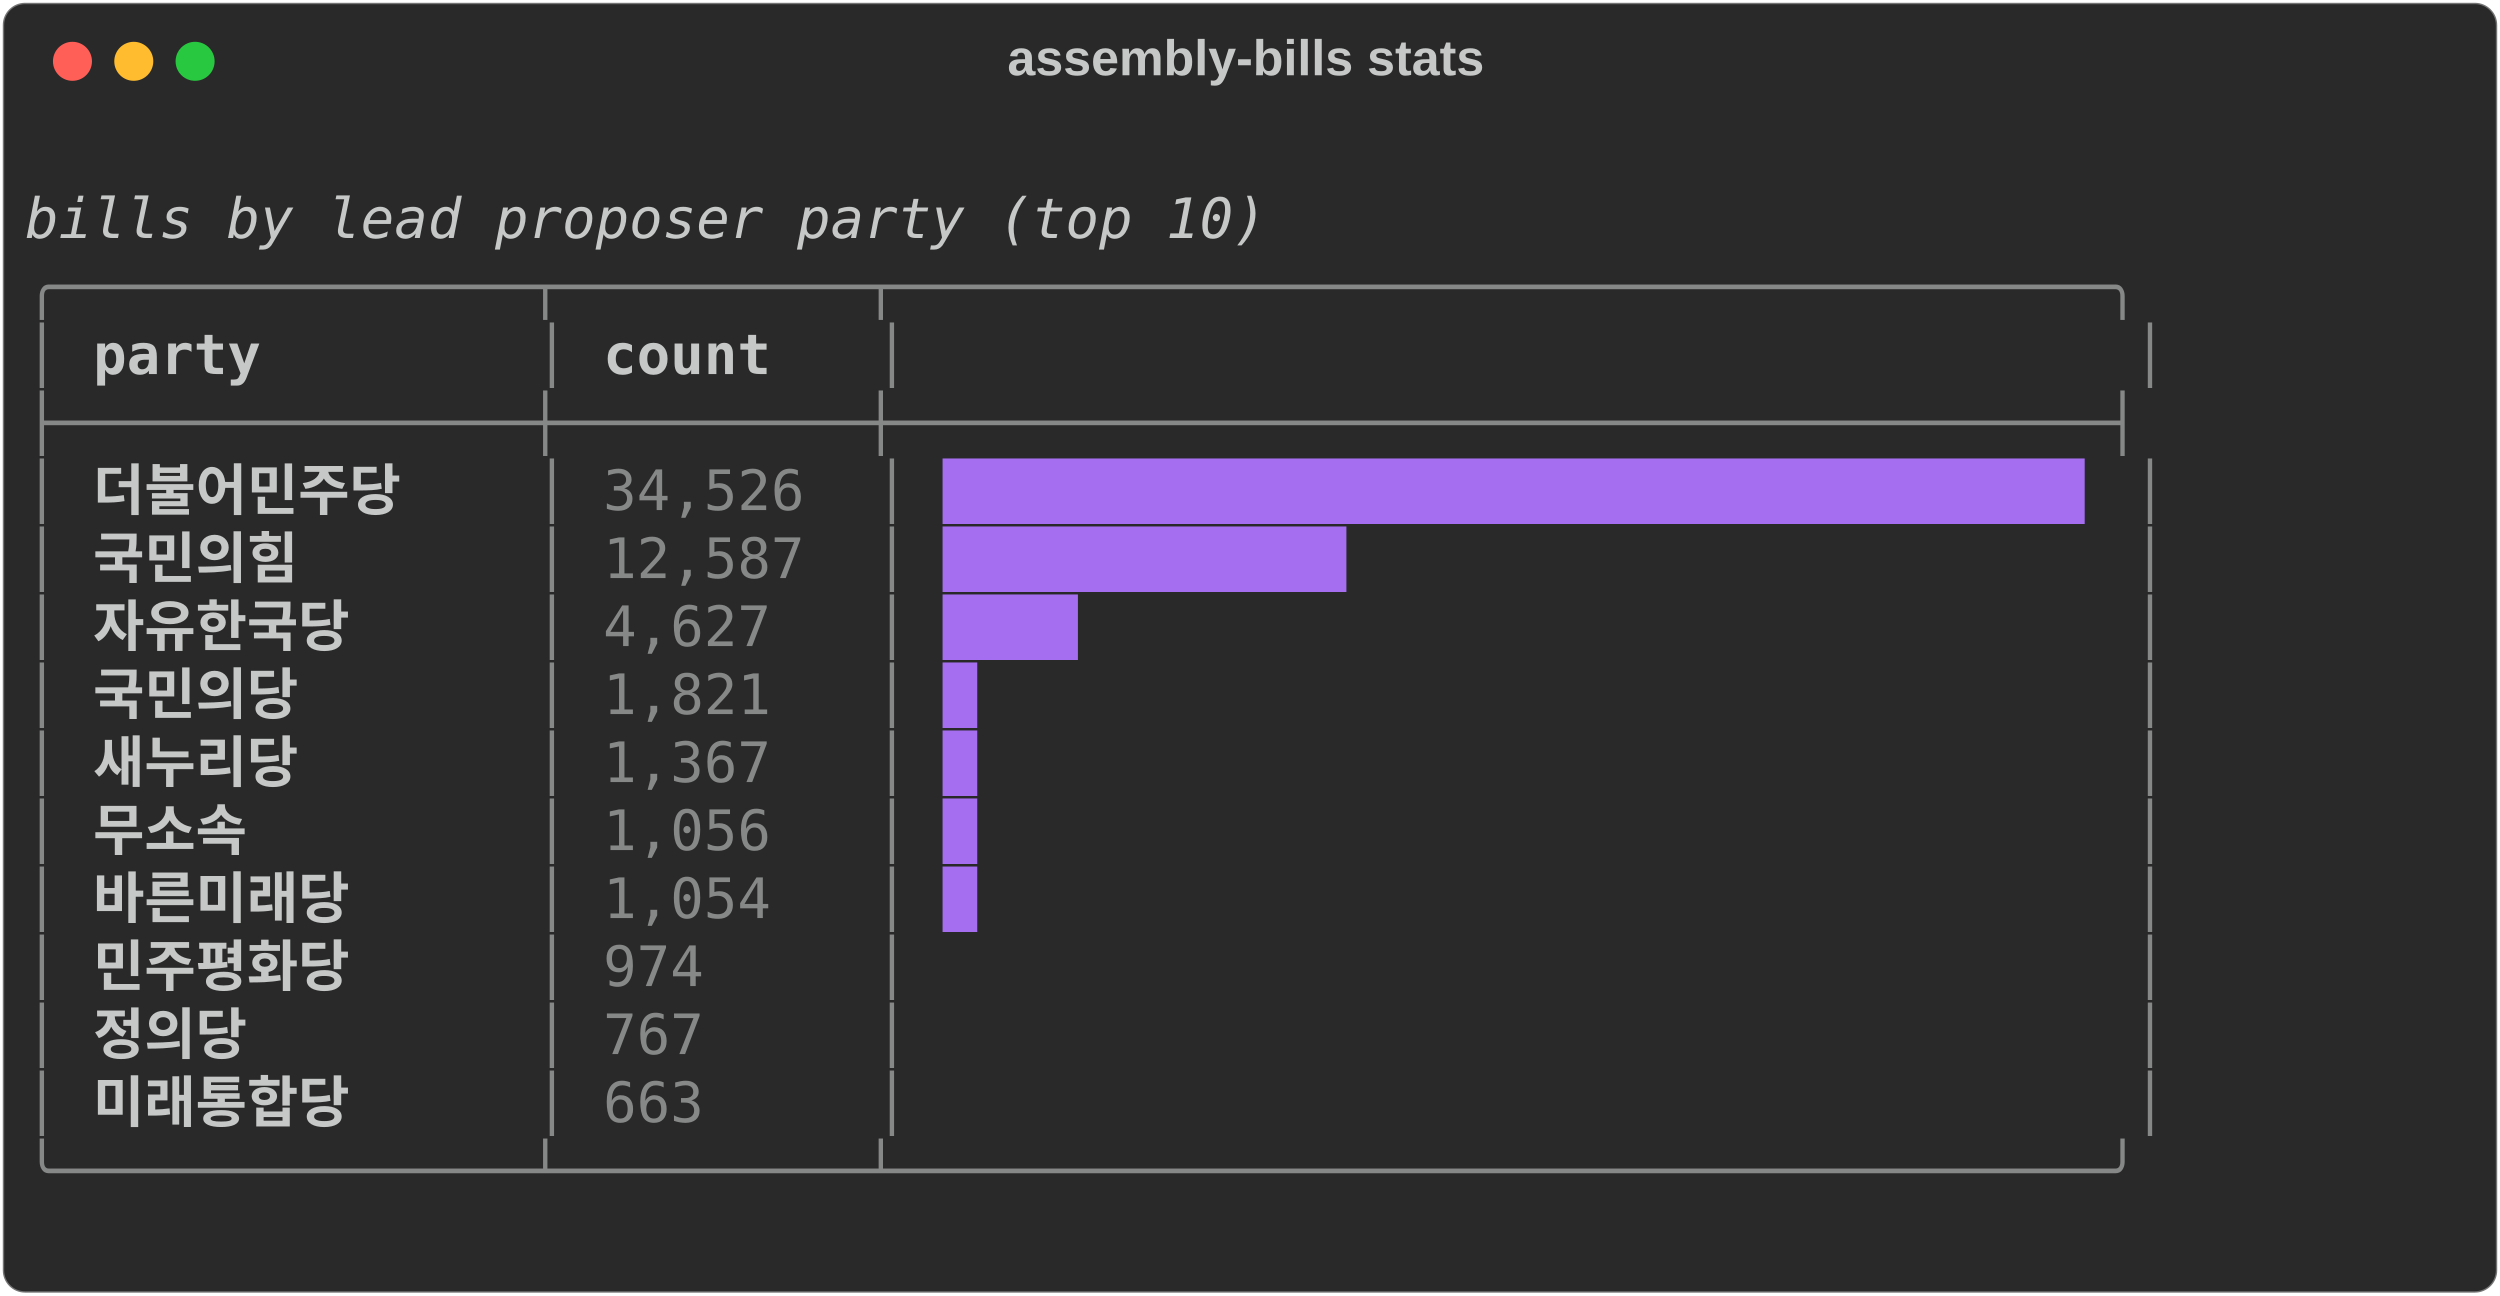
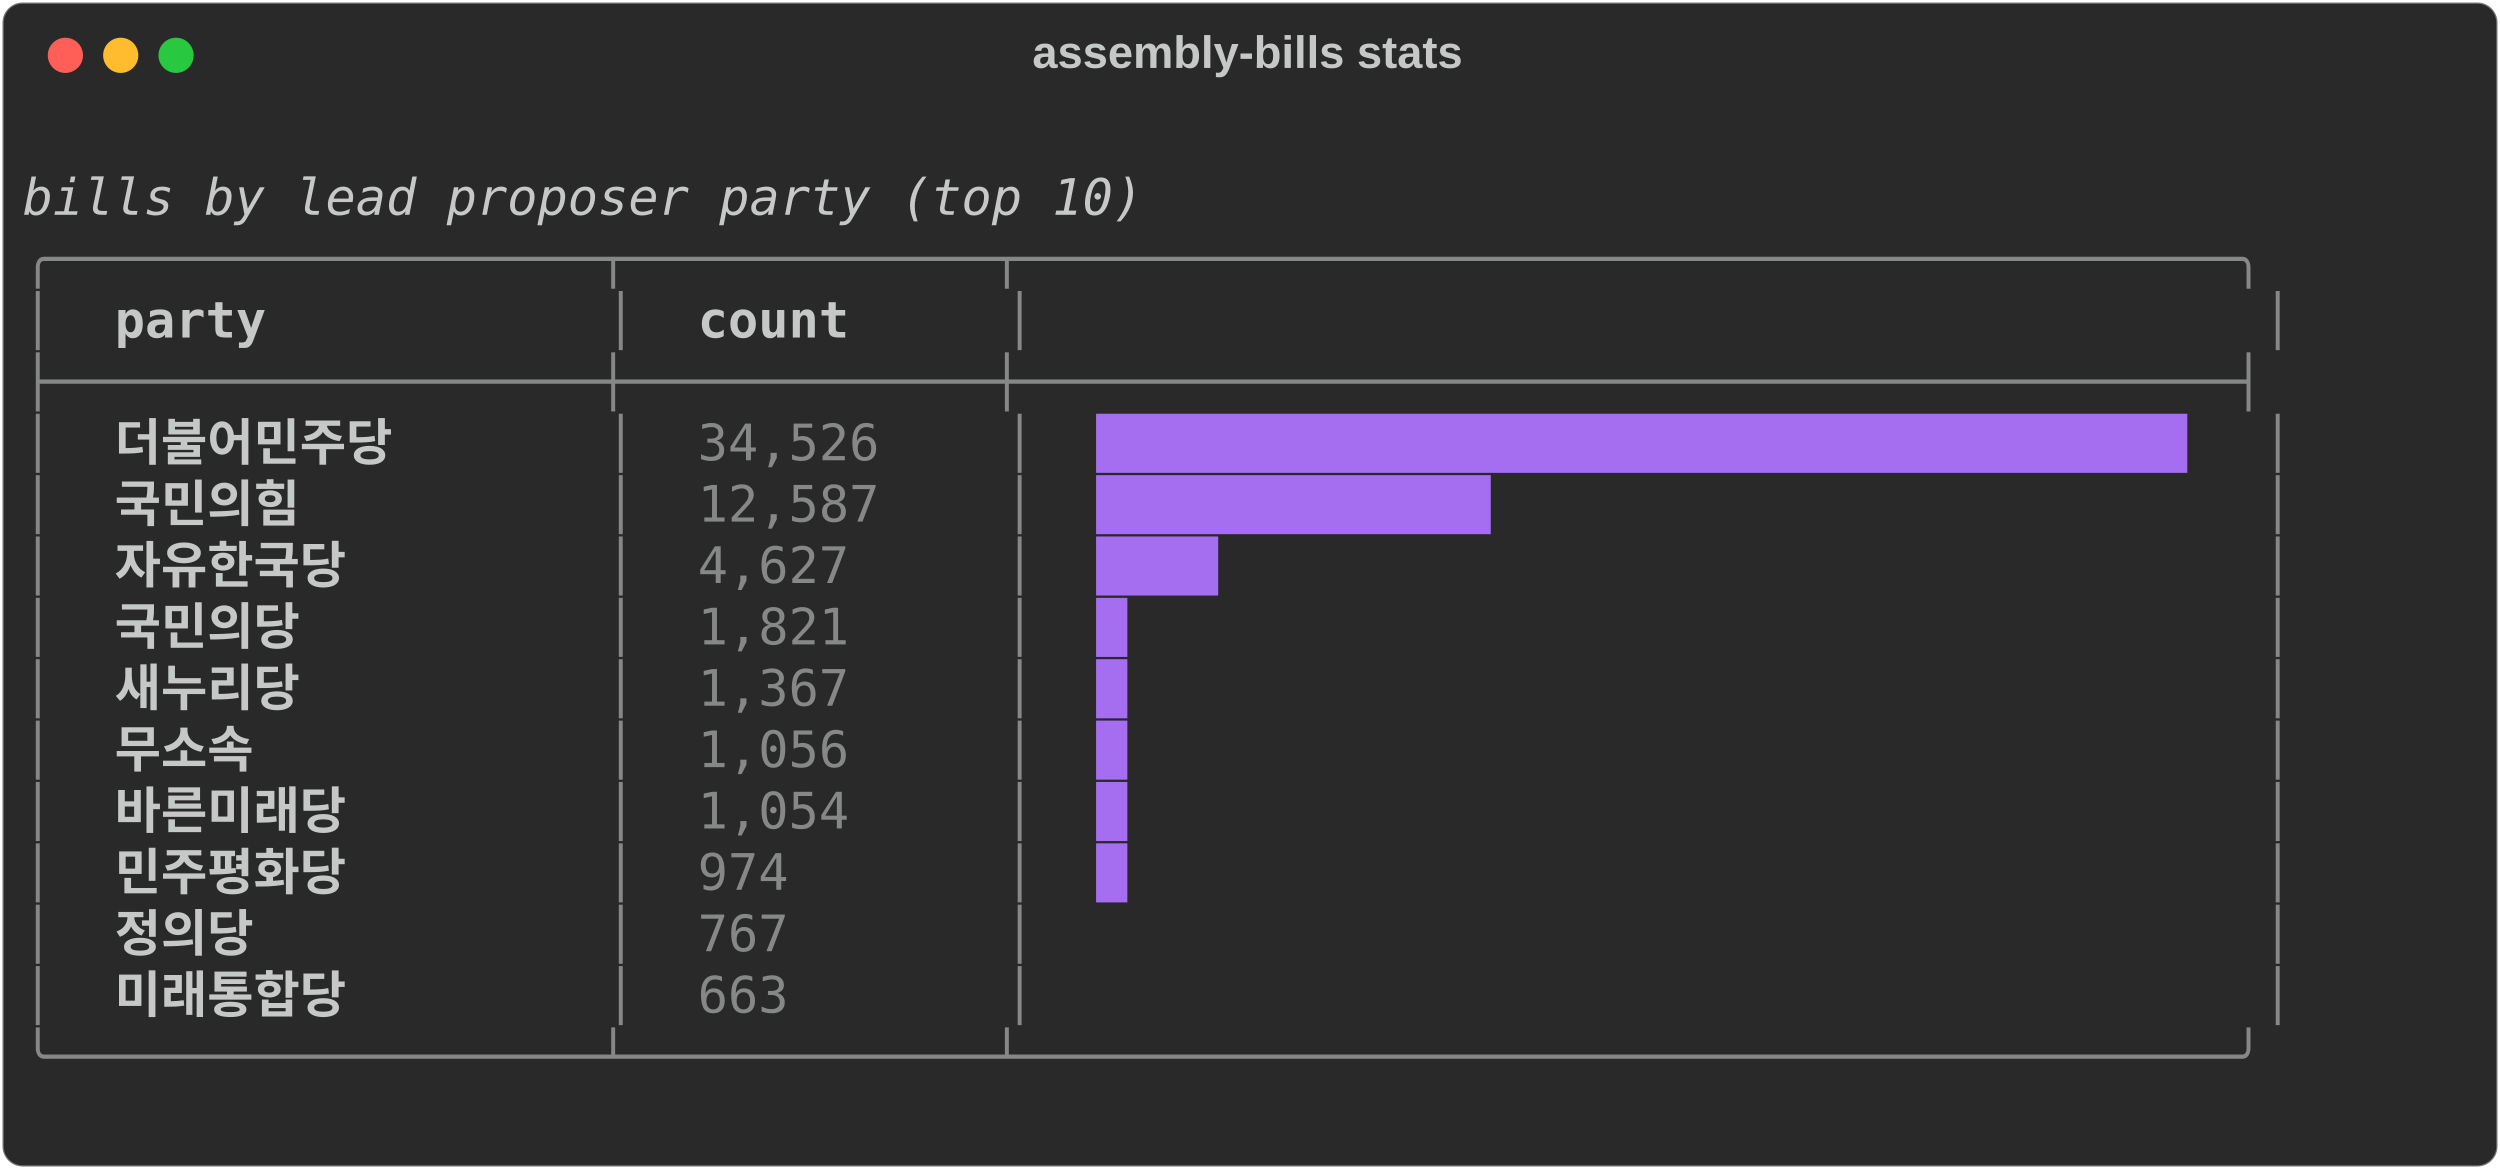
- <svg xmlns="http://www.w3.org/2000/svg" class="rich-terminal" viewBox="0 0 897 464.8">
+ <svg xmlns="http://www.w3.org/2000/svg" class="rich-terminal" viewBox="0 0 994 464.8">
  <style>

    
    

-     .terminal-3599662971-matrix {
+     .terminal-1992939569-matrix {
        font-family: "Nanum Gothic Coding", monospace;
        font-size: 20px;
        line-height: 24.4px;
        font-variant-east-asian: full-width;
    }

-     .terminal-3599662971-title {
+     .terminal-1992939569-title {
        font-size: 18px;
        font-weight: bold;
        font-family: arial;
    }

-     .terminal-3599662971-r1 { fill: #c5c8c6 }
- .terminal-3599662971-r2 { fill: #c5c8c6;font-style: italic; }
- .terminal-3599662971-r3 { fill: #868887 }
- .terminal-3599662971-r4 { fill: #c5c8c6;font-weight: bold }
- .terminal-3599662971-r5 { fill: #a56ef0 }
+     .terminal-1992939569-r1 { fill: #c5c8c6 }
+ .terminal-1992939569-r2 { fill: #c5c8c6;font-style: italic; }
+ .terminal-1992939569-r3 { fill: #868887 }
+ .terminal-1992939569-r4 { fill: #c5c8c6;font-weight: bold }
+ .terminal-1992939569-r5 { fill: #a56ef0 }
    
    @font-face {
        font-family: "Nanum Gothic Coding";
        src: url("https://fonts.gstatic.com/s/nanumgothiccoding/v27/8QIVdjzHisX_8vv59_xMxtPFW4IXROwsy6ExUM1W.woff2") format("woff2");
        font-style: normal;
        font-weight: 400;
    }
    @font-face {
        font-family: "Nanum Gothic Coding";
        src: url("https://fonts.gstatic.com/s/nanumgothiccoding/v27/8QIYdjzHisX_8vv59_xMxtPFW4IXROws8xgecsB89N5U.woff2") format("woff2");
        font-style: normal;
        font-weight: 700;
    }

    </style>
  <defs>
-     <clipPath id="terminal-3599662971-clip-terminal">
-       <rect x="0" y="0" width="877.4" height="413.8" />
-     </clipPath>
-     <clipPath id="terminal-3599662971-line-0">
-       <rect x="0" y="1.5" width="878.4" height="24.65" />
-     </clipPath>
-     <clipPath id="terminal-3599662971-line-1">
-       <rect x="0" y="25.9" width="878.4" height="24.65" />
-     </clipPath>
-     <clipPath id="terminal-3599662971-line-2">
-       <rect x="0" y="50.3" width="878.4" height="24.65" />
-     </clipPath>
-     <clipPath id="terminal-3599662971-line-3">
-       <rect x="0" y="74.7" width="878.4" height="24.65" />
-     </clipPath>
-     <clipPath id="terminal-3599662971-line-4">
-       <rect x="0" y="99.1" width="878.4" height="24.65" />
-     </clipPath>
-     <clipPath id="terminal-3599662971-line-5">
-       <rect x="0" y="123.5" width="878.4" height="24.65" />
-     </clipPath>
-     <clipPath id="terminal-3599662971-line-6">
-       <rect x="0" y="147.9" width="878.4" height="24.65" />
-     </clipPath>
-     <clipPath id="terminal-3599662971-line-7">
-       <rect x="0" y="172.3" width="878.4" height="24.65" />
-     </clipPath>
-     <clipPath id="terminal-3599662971-line-8">
-       <rect x="0" y="196.7" width="878.4" height="24.65" />
-     </clipPath>
-     <clipPath id="terminal-3599662971-line-9">
-       <rect x="0" y="221.1" width="878.4" height="24.65" />
-     </clipPath>
-     <clipPath id="terminal-3599662971-line-10">
-       <rect x="0" y="245.5" width="878.4" height="24.65" />
-     </clipPath>
-     <clipPath id="terminal-3599662971-line-11">
-       <rect x="0" y="269.9" width="878.4" height="24.65" />
-     </clipPath>
-     <clipPath id="terminal-3599662971-line-12">
-       <rect x="0" y="294.3" width="878.4" height="24.65" />
-     </clipPath>
-     <clipPath id="terminal-3599662971-line-13">
-       <rect x="0" y="318.7" width="878.4" height="24.65" />
-     </clipPath>
-     <clipPath id="terminal-3599662971-line-14">
-       <rect x="0" y="343.1" width="878.4" height="24.65" />
-     </clipPath>
-     <clipPath id="terminal-3599662971-line-15">
-       <rect x="0" y="367.5" width="878.4" height="24.65" />
+     <clipPath id="terminal-1992939569-clip-terminal">
+       <rect x="0" y="0" width="975.0" height="413.8" />
+     </clipPath>
+     <clipPath id="terminal-1992939569-line-0">
+       <rect x="0" y="1.5" width="976" height="24.65" />
+     </clipPath>
+     <clipPath id="terminal-1992939569-line-1">
+       <rect x="0" y="25.9" width="976" height="24.65" />
+     </clipPath>
+     <clipPath id="terminal-1992939569-line-2">
+       <rect x="0" y="50.3" width="976" height="24.65" />
+     </clipPath>
+     <clipPath id="terminal-1992939569-line-3">
+       <rect x="0" y="74.7" width="976" height="24.65" />
+     </clipPath>
+     <clipPath id="terminal-1992939569-line-4">
+       <rect x="0" y="99.1" width="976" height="24.65" />
+     </clipPath>
+     <clipPath id="terminal-1992939569-line-5">
+       <rect x="0" y="123.5" width="976" height="24.65" />
+     </clipPath>
+     <clipPath id="terminal-1992939569-line-6">
+       <rect x="0" y="147.9" width="976" height="24.65" />
+     </clipPath>
+     <clipPath id="terminal-1992939569-line-7">
+       <rect x="0" y="172.3" width="976" height="24.65" />
+     </clipPath>
+     <clipPath id="terminal-1992939569-line-8">
+       <rect x="0" y="196.7" width="976" height="24.65" />
+     </clipPath>
+     <clipPath id="terminal-1992939569-line-9">
+       <rect x="0" y="221.1" width="976" height="24.65" />
+     </clipPath>
+     <clipPath id="terminal-1992939569-line-10">
+       <rect x="0" y="245.5" width="976" height="24.65" />
+     </clipPath>
+     <clipPath id="terminal-1992939569-line-11">
+       <rect x="0" y="269.9" width="976" height="24.65" />
+     </clipPath>
+     <clipPath id="terminal-1992939569-line-12">
+       <rect x="0" y="294.3" width="976" height="24.65" />
+     </clipPath>
+     <clipPath id="terminal-1992939569-line-13">
+       <rect x="0" y="318.7" width="976" height="24.65" />
+     </clipPath>
+     <clipPath id="terminal-1992939569-line-14">
+       <rect x="0" y="343.1" width="976" height="24.65" />
+     </clipPath>
+     <clipPath id="terminal-1992939569-line-15">
+       <rect x="0" y="367.5" width="976" height="24.65" />
    </clipPath>
  </defs>
-   <rect fill="#292929" stroke="rgba(255,255,255,0.35)" stroke-width="1" x="1" y="1" width="895" height="462.8" rx="8" />
-   <text class="terminal-3599662971-title" fill="#c5c8c6" text-anchor="middle" x="447" y="27">assembly-bills stats</text>
+   <rect fill="#292929" stroke="rgba(255,255,255,0.35)" stroke-width="1" x="1" y="1" width="992" height="462.8" rx="8" />
+   <text class="terminal-1992939569-title" fill="#c5c8c6" text-anchor="middle" x="496" y="27">assembly-bills stats</text>
  <g transform="translate(26,22)">
    <circle cx="0" cy="0" r="7" fill="#ff5f57" />
    <circle cx="22" cy="0" r="7" fill="#febc2e" />
    <circle cx="44" cy="0" r="7" fill="#28c840" />
  </g>
-   <g transform="translate(9, 41)" clip-path="url(#terminal-3599662971-clip-terminal)">
-     <g class="terminal-3599662971-matrix">
-       <text class="terminal-3599662971-r1" x="878.4" y="20" textLength="12.2" clip-path="url(#terminal-3599662971-line-0)">
- </text>
-       <text class="terminal-3599662971-r2" x="0" y="44.4" textLength="768.6" clip-path="url(#terminal-3599662971-line-1)">             bills by lead proposer party (top 10)             </text>
-       <text class="terminal-3599662971-r1" x="878.4" y="44.4" textLength="12.2" clip-path="url(#terminal-3599662971-line-1)">
- </text>
-       <text class="terminal-3599662971-r3" x="0" y="68.8" textLength="768.6" clip-path="url(#terminal-3599662971-line-2)">╭──────────────┬─────────┬────────────────────────────────────╮</text>
-       <text class="terminal-3599662971-r1" x="878.4" y="68.8" textLength="12.2" clip-path="url(#terminal-3599662971-line-2)">
- </text>
-       <text class="terminal-3599662971-r3" x="0" y="93.2" textLength="12.2" clip-path="url(#terminal-3599662971-line-3)">│</text>
-       <text class="terminal-3599662971-r4" x="24.4" y="93.2" textLength="146.4" clip-path="url(#terminal-3599662971-line-3)">party       </text>
-       <text class="terminal-3599662971-r3" x="183" y="93.2" textLength="12.2" clip-path="url(#terminal-3599662971-line-3)">│</text>
-       <text class="terminal-3599662971-r4" x="207.4" y="93.2" textLength="85.4" clip-path="url(#terminal-3599662971-line-3)">  count</text>
-       <text class="terminal-3599662971-r3" x="305" y="93.2" textLength="12.2" clip-path="url(#terminal-3599662971-line-3)">│</text>
-       <text class="terminal-3599662971-r3" x="756.4" y="93.2" textLength="12.2" clip-path="url(#terminal-3599662971-line-3)">│</text>
-       <text class="terminal-3599662971-r1" x="878.4" y="93.2" textLength="12.2" clip-path="url(#terminal-3599662971-line-3)">
- </text>
-       <text class="terminal-3599662971-r3" x="0" y="117.6" textLength="768.6" clip-path="url(#terminal-3599662971-line-4)">├──────────────┼─────────┼────────────────────────────────────┤</text>
-       <text class="terminal-3599662971-r1" x="878.4" y="117.6" textLength="12.2" clip-path="url(#terminal-3599662971-line-4)">
- </text>
-       <text class="terminal-3599662971-r3" x="0" y="142" textLength="12.2" clip-path="url(#terminal-3599662971-line-5)">│</text>
-       <text class="terminal-3599662971-r4" x="24.4" y="142" textLength="73.2" clip-path="url(#terminal-3599662971-line-5)">더불어민주당</text>
-       <text class="terminal-3599662971-r3" x="183" y="142" textLength="12.2" clip-path="url(#terminal-3599662971-line-5)">│</text>
-       <text class="terminal-3599662971-r3" x="207.4" y="142" textLength="85.4" clip-path="url(#terminal-3599662971-line-5)"> 34,526</text>
-       <text class="terminal-3599662971-r3" x="305" y="142" textLength="12.2" clip-path="url(#terminal-3599662971-line-5)">│</text>
-       <text class="terminal-3599662971-r5" x="329.4" y="142" textLength="414.8" clip-path="url(#terminal-3599662971-line-5)">██████████████████████████████████</text>
-       <text class="terminal-3599662971-r3" x="756.4" y="142" textLength="12.2" clip-path="url(#terminal-3599662971-line-5)">│</text>
-       <text class="terminal-3599662971-r1" x="878.4" y="142" textLength="12.2" clip-path="url(#terminal-3599662971-line-5)">
- </text>
-       <text class="terminal-3599662971-r3" x="0" y="166.4" textLength="12.2" clip-path="url(#terminal-3599662971-line-6)">│</text>
-       <text class="terminal-3599662971-r4" x="24.4" y="166.4" textLength="97.6" clip-path="url(#terminal-3599662971-line-6)">국민의힘    </text>
-       <text class="terminal-3599662971-r3" x="183" y="166.4" textLength="12.2" clip-path="url(#terminal-3599662971-line-6)">│</text>
-       <text class="terminal-3599662971-r3" x="207.4" y="166.4" textLength="85.4" clip-path="url(#terminal-3599662971-line-6)"> 12,587</text>
-       <text class="terminal-3599662971-r3" x="305" y="166.4" textLength="12.2" clip-path="url(#terminal-3599662971-line-6)">│</text>
-       <text class="terminal-3599662971-r5" x="329.4" y="166.4" textLength="414.8" clip-path="url(#terminal-3599662971-line-6)">████████████                      </text>
-       <text class="terminal-3599662971-r3" x="756.4" y="166.4" textLength="12.2" clip-path="url(#terminal-3599662971-line-6)">│</text>
-       <text class="terminal-3599662971-r1" x="878.4" y="166.4" textLength="12.2" clip-path="url(#terminal-3599662971-line-6)">
- </text>
-       <text class="terminal-3599662971-r3" x="0" y="190.8" textLength="12.2" clip-path="url(#terminal-3599662971-line-7)">│</text>
-       <text class="terminal-3599662971-r4" x="24.4" y="190.8" textLength="85.4" clip-path="url(#terminal-3599662971-line-7)">자유한국당  </text>
-       <text class="terminal-3599662971-r3" x="183" y="190.8" textLength="12.2" clip-path="url(#terminal-3599662971-line-7)">│</text>
-       <text class="terminal-3599662971-r3" x="207.4" y="190.8" textLength="85.4" clip-path="url(#terminal-3599662971-line-7)">  4,627</text>
-       <text class="terminal-3599662971-r3" x="305" y="190.8" textLength="12.2" clip-path="url(#terminal-3599662971-line-7)">│</text>
-       <text class="terminal-3599662971-r5" x="329.4" y="190.8" textLength="414.8" clip-path="url(#terminal-3599662971-line-7)">████                              </text>
-       <text class="terminal-3599662971-r3" x="756.4" y="190.8" textLength="12.2" clip-path="url(#terminal-3599662971-line-7)">│</text>
-       <text class="terminal-3599662971-r1" x="878.4" y="190.8" textLength="12.2" clip-path="url(#terminal-3599662971-line-7)">
- </text>
-       <text class="terminal-3599662971-r3" x="0" y="215.2" textLength="12.2" clip-path="url(#terminal-3599662971-line-8)">│</text>
-       <text class="terminal-3599662971-r4" x="24.4" y="215.2" textLength="97.6" clip-path="url(#terminal-3599662971-line-8)">국민의당    </text>
-       <text class="terminal-3599662971-r3" x="183" y="215.2" textLength="12.2" clip-path="url(#terminal-3599662971-line-8)">│</text>
-       <text class="terminal-3599662971-r3" x="207.4" y="215.2" textLength="85.4" clip-path="url(#terminal-3599662971-line-8)">  1,821</text>
-       <text class="terminal-3599662971-r3" x="305" y="215.2" textLength="12.2" clip-path="url(#terminal-3599662971-line-8)">│</text>
-       <text class="terminal-3599662971-r5" x="329.4" y="215.2" textLength="414.8" clip-path="url(#terminal-3599662971-line-8)">█                                 </text>
-       <text class="terminal-3599662971-r3" x="756.4" y="215.2" textLength="12.2" clip-path="url(#terminal-3599662971-line-8)">│</text>
-       <text class="terminal-3599662971-r1" x="878.4" y="215.2" textLength="12.2" clip-path="url(#terminal-3599662971-line-8)">
- </text>
-       <text class="terminal-3599662971-r3" x="0" y="239.6" textLength="12.2" clip-path="url(#terminal-3599662971-line-9)">│</text>
-       <text class="terminal-3599662971-r4" x="24.4" y="239.6" textLength="97.6" clip-path="url(#terminal-3599662971-line-9)">새누리당    </text>
-       <text class="terminal-3599662971-r3" x="183" y="239.6" textLength="12.2" clip-path="url(#terminal-3599662971-line-9)">│</text>
-       <text class="terminal-3599662971-r3" x="207.4" y="239.6" textLength="85.4" clip-path="url(#terminal-3599662971-line-9)">  1,367</text>
-       <text class="terminal-3599662971-r3" x="305" y="239.6" textLength="12.2" clip-path="url(#terminal-3599662971-line-9)">│</text>
-       <text class="terminal-3599662971-r5" x="329.4" y="239.6" textLength="414.8" clip-path="url(#terminal-3599662971-line-9)">█                                 </text>
-       <text class="terminal-3599662971-r3" x="756.4" y="239.6" textLength="12.2" clip-path="url(#terminal-3599662971-line-9)">│</text>
-       <text class="terminal-3599662971-r1" x="878.4" y="239.6" textLength="12.2" clip-path="url(#terminal-3599662971-line-9)">
- </text>
-       <text class="terminal-3599662971-r3" x="0" y="264" textLength="12.2" clip-path="url(#terminal-3599662971-line-10)">│</text>
-       <text class="terminal-3599662971-r4" x="24.4" y="264" textLength="109.8" clip-path="url(#terminal-3599662971-line-10)">무소속      </text>
-       <text class="terminal-3599662971-r3" x="183" y="264" textLength="12.2" clip-path="url(#terminal-3599662971-line-10)">│</text>
-       <text class="terminal-3599662971-r3" x="207.4" y="264" textLength="85.4" clip-path="url(#terminal-3599662971-line-10)">  1,056</text>
-       <text class="terminal-3599662971-r3" x="305" y="264" textLength="12.2" clip-path="url(#terminal-3599662971-line-10)">│</text>
-       <text class="terminal-3599662971-r5" x="329.4" y="264" textLength="414.8" clip-path="url(#terminal-3599662971-line-10)">█                                 </text>
-       <text class="terminal-3599662971-r3" x="756.4" y="264" textLength="12.2" clip-path="url(#terminal-3599662971-line-10)">│</text>
-       <text class="terminal-3599662971-r1" x="878.4" y="264" textLength="12.2" clip-path="url(#terminal-3599662971-line-10)">
- </text>
-       <text class="terminal-3599662971-r3" x="0" y="288.4" textLength="12.2" clip-path="url(#terminal-3599662971-line-11)">│</text>
-       <text class="terminal-3599662971-r4" x="24.4" y="288.4" textLength="85.4" clip-path="url(#terminal-3599662971-line-11)">바른미래당  </text>
-       <text class="terminal-3599662971-r3" x="183" y="288.4" textLength="12.2" clip-path="url(#terminal-3599662971-line-11)">│</text>
-       <text class="terminal-3599662971-r3" x="207.4" y="288.4" textLength="85.4" clip-path="url(#terminal-3599662971-line-11)">  1,054</text>
-       <text class="terminal-3599662971-r3" x="305" y="288.4" textLength="12.2" clip-path="url(#terminal-3599662971-line-11)">│</text>
-       <text class="terminal-3599662971-r5" x="329.4" y="288.4" textLength="414.8" clip-path="url(#terminal-3599662971-line-11)">█                                 </text>
-       <text class="terminal-3599662971-r3" x="756.4" y="288.4" textLength="12.2" clip-path="url(#terminal-3599662971-line-11)">│</text>
-       <text class="terminal-3599662971-r1" x="878.4" y="288.4" textLength="12.2" clip-path="url(#terminal-3599662971-line-11)">
- </text>
-       <text class="terminal-3599662971-r3" x="0" y="312.8" textLength="12.2" clip-path="url(#terminal-3599662971-line-12)">│</text>
-       <text class="terminal-3599662971-r4" x="24.4" y="312.8" textLength="85.4" clip-path="url(#terminal-3599662971-line-12)">민주평화당  </text>
-       <text class="terminal-3599662971-r3" x="183" y="312.8" textLength="12.2" clip-path="url(#terminal-3599662971-line-12)">│</text>
-       <text class="terminal-3599662971-r3" x="207.4" y="312.8" textLength="85.4" clip-path="url(#terminal-3599662971-line-12)">    974</text>
-       <text class="terminal-3599662971-r3" x="305" y="312.8" textLength="12.2" clip-path="url(#terminal-3599662971-line-12)">│</text>
-       <text class="terminal-3599662971-r3" x="756.4" y="312.8" textLength="12.2" clip-path="url(#terminal-3599662971-line-12)">│</text>
-       <text class="terminal-3599662971-r1" x="878.4" y="312.8" textLength="12.2" clip-path="url(#terminal-3599662971-line-12)">
- </text>
-       <text class="terminal-3599662971-r3" x="0" y="337.2" textLength="12.2" clip-path="url(#terminal-3599662971-line-13)">│</text>
-       <text class="terminal-3599662971-r4" x="24.4" y="337.2" textLength="109.8" clip-path="url(#terminal-3599662971-line-13)">정의당      </text>
-       <text class="terminal-3599662971-r3" x="183" y="337.2" textLength="12.2" clip-path="url(#terminal-3599662971-line-13)">│</text>
-       <text class="terminal-3599662971-r3" x="207.4" y="337.2" textLength="85.4" clip-path="url(#terminal-3599662971-line-13)">    767</text>
-       <text class="terminal-3599662971-r3" x="305" y="337.2" textLength="12.2" clip-path="url(#terminal-3599662971-line-13)">│</text>
-       <text class="terminal-3599662971-r3" x="756.4" y="337.2" textLength="12.2" clip-path="url(#terminal-3599662971-line-13)">│</text>
-       <text class="terminal-3599662971-r1" x="878.4" y="337.2" textLength="12.2" clip-path="url(#terminal-3599662971-line-13)">
- </text>
-       <text class="terminal-3599662971-r3" x="0" y="361.6" textLength="12.2" clip-path="url(#terminal-3599662971-line-14)">│</text>
-       <text class="terminal-3599662971-r4" x="24.4" y="361.6" textLength="85.4" clip-path="url(#terminal-3599662971-line-14)">미래통합당  </text>
-       <text class="terminal-3599662971-r3" x="183" y="361.6" textLength="12.2" clip-path="url(#terminal-3599662971-line-14)">│</text>
-       <text class="terminal-3599662971-r3" x="207.4" y="361.6" textLength="85.4" clip-path="url(#terminal-3599662971-line-14)">    663</text>
-       <text class="terminal-3599662971-r3" x="305" y="361.6" textLength="12.2" clip-path="url(#terminal-3599662971-line-14)">│</text>
-       <text class="terminal-3599662971-r3" x="756.4" y="361.6" textLength="12.2" clip-path="url(#terminal-3599662971-line-14)">│</text>
-       <text class="terminal-3599662971-r1" x="878.4" y="361.6" textLength="12.2" clip-path="url(#terminal-3599662971-line-14)">
- </text>
-       <text class="terminal-3599662971-r3" x="0" y="386" textLength="768.6" clip-path="url(#terminal-3599662971-line-15)">╰──────────────┴─────────┴────────────────────────────────────╯</text>
-       <text class="terminal-3599662971-r1" x="878.4" y="386" textLength="12.2" clip-path="url(#terminal-3599662971-line-15)">
- </text>
-       <text class="terminal-3599662971-r1" x="878.4" y="410.4" textLength="12.2" clip-path="url(#terminal-3599662971-line-16)">
+   <g transform="translate(9, 41)" clip-path="url(#terminal-1992939569-clip-terminal)">
+     <g class="terminal-1992939569-matrix">
+       <text class="terminal-1992939569-r1" x="976" y="20" textLength="12.2" clip-path="url(#terminal-1992939569-line-0)">
+ </text>
+       <text class="terminal-1992939569-r2" x="0" y="44.4" textLength="902.8" clip-path="url(#terminal-1992939569-line-1)">                  bills by lead proposer party (top 10)                   </text>
+       <text class="terminal-1992939569-r1" x="976" y="44.4" textLength="12.2" clip-path="url(#terminal-1992939569-line-1)">
+ </text>
+       <text class="terminal-1992939569-r3" x="0" y="68.8" textLength="902.8" clip-path="url(#terminal-1992939569-line-2)">╭──────────────────┬────────────┬────────────────────────────────────────╮</text>
+       <text class="terminal-1992939569-r1" x="976" y="68.8" textLength="12.2" clip-path="url(#terminal-1992939569-line-2)">
+ </text>
+       <text class="terminal-1992939569-r3" x="0" y="93.2" textLength="12.2" clip-path="url(#terminal-1992939569-line-3)">│</text>
+       <text class="terminal-1992939569-r4" x="36.6" y="93.2" textLength="170.8" clip-path="url(#terminal-1992939569-line-3)">party         </text>
+       <text class="terminal-1992939569-r3" x="231.8" y="93.2" textLength="12.2" clip-path="url(#terminal-1992939569-line-3)">│</text>
+       <text class="terminal-1992939569-r4" x="268.4" y="93.2" textLength="97.6" clip-path="url(#terminal-1992939569-line-3)">   count</text>
+       <text class="terminal-1992939569-r3" x="390.4" y="93.2" textLength="12.2" clip-path="url(#terminal-1992939569-line-3)">│</text>
+       <text class="terminal-1992939569-r3" x="890.6" y="93.2" textLength="12.2" clip-path="url(#terminal-1992939569-line-3)">│</text>
+       <text class="terminal-1992939569-r1" x="976" y="93.2" textLength="12.2" clip-path="url(#terminal-1992939569-line-3)">
+ </text>
+       <text class="terminal-1992939569-r3" x="0" y="117.6" textLength="902.8" clip-path="url(#terminal-1992939569-line-4)">├──────────────────┼────────────┼────────────────────────────────────────┤</text>
+       <text class="terminal-1992939569-r1" x="976" y="117.6" textLength="12.2" clip-path="url(#terminal-1992939569-line-4)">
+ </text>
+       <text class="terminal-1992939569-r3" x="0" y="142" textLength="12.2" clip-path="url(#terminal-1992939569-line-5)">│</text>
+       <text class="terminal-1992939569-r4" x="36.6" y="142" textLength="97.6" clip-path="url(#terminal-1992939569-line-5)">더불어민주당  </text>
+       <text class="terminal-1992939569-r3" x="231.8" y="142" textLength="12.2" clip-path="url(#terminal-1992939569-line-5)">│</text>
+       <text class="terminal-1992939569-r3" x="268.4" y="142" textLength="97.6" clip-path="url(#terminal-1992939569-line-5)">  34,526</text>
+       <text class="terminal-1992939569-r3" x="390.4" y="142" textLength="12.2" clip-path="url(#terminal-1992939569-line-5)">│</text>
+       <text class="terminal-1992939569-r5" x="427" y="142" textLength="439.2" clip-path="url(#terminal-1992939569-line-5)">████████████████████████████████████</text>
+       <text class="terminal-1992939569-r3" x="890.6" y="142" textLength="12.2" clip-path="url(#terminal-1992939569-line-5)">│</text>
+       <text class="terminal-1992939569-r1" x="976" y="142" textLength="12.2" clip-path="url(#terminal-1992939569-line-5)">
+ </text>
+       <text class="terminal-1992939569-r3" x="0" y="166.4" textLength="12.2" clip-path="url(#terminal-1992939569-line-6)">│</text>
+       <text class="terminal-1992939569-r4" x="36.6" y="166.4" textLength="122" clip-path="url(#terminal-1992939569-line-6)">국민의힘      </text>
+       <text class="terminal-1992939569-r3" x="231.8" y="166.4" textLength="12.2" clip-path="url(#terminal-1992939569-line-6)">│</text>
+       <text class="terminal-1992939569-r3" x="268.4" y="166.4" textLength="97.6" clip-path="url(#terminal-1992939569-line-6)">  12,587</text>
+       <text class="terminal-1992939569-r3" x="390.4" y="166.4" textLength="12.2" clip-path="url(#terminal-1992939569-line-6)">│</text>
+       <text class="terminal-1992939569-r5" x="427" y="166.4" textLength="439.2" clip-path="url(#terminal-1992939569-line-6)">█████████████                       </text>
+       <text class="terminal-1992939569-r3" x="890.6" y="166.4" textLength="12.2" clip-path="url(#terminal-1992939569-line-6)">│</text>
+       <text class="terminal-1992939569-r1" x="976" y="166.4" textLength="12.2" clip-path="url(#terminal-1992939569-line-6)">
+ </text>
+       <text class="terminal-1992939569-r3" x="0" y="190.8" textLength="12.2" clip-path="url(#terminal-1992939569-line-7)">│</text>
+       <text class="terminal-1992939569-r4" x="36.6" y="190.8" textLength="109.8" clip-path="url(#terminal-1992939569-line-7)">자유한국당    </text>
+       <text class="terminal-1992939569-r3" x="231.8" y="190.8" textLength="12.2" clip-path="url(#terminal-1992939569-line-7)">│</text>
+       <text class="terminal-1992939569-r3" x="268.4" y="190.8" textLength="97.6" clip-path="url(#terminal-1992939569-line-7)">   4,627</text>
+       <text class="terminal-1992939569-r3" x="390.4" y="190.8" textLength="12.2" clip-path="url(#terminal-1992939569-line-7)">│</text>
+       <text class="terminal-1992939569-r5" x="427" y="190.8" textLength="439.2" clip-path="url(#terminal-1992939569-line-7)">████                                </text>
+       <text class="terminal-1992939569-r3" x="890.6" y="190.8" textLength="12.2" clip-path="url(#terminal-1992939569-line-7)">│</text>
+       <text class="terminal-1992939569-r1" x="976" y="190.8" textLength="12.2" clip-path="url(#terminal-1992939569-line-7)">
+ </text>
+       <text class="terminal-1992939569-r3" x="0" y="215.2" textLength="12.2" clip-path="url(#terminal-1992939569-line-8)">│</text>
+       <text class="terminal-1992939569-r4" x="36.6" y="215.2" textLength="122" clip-path="url(#terminal-1992939569-line-8)">국민의당      </text>
+       <text class="terminal-1992939569-r3" x="231.8" y="215.2" textLength="12.2" clip-path="url(#terminal-1992939569-line-8)">│</text>
+       <text class="terminal-1992939569-r3" x="268.4" y="215.2" textLength="97.6" clip-path="url(#terminal-1992939569-line-8)">   1,821</text>
+       <text class="terminal-1992939569-r3" x="390.4" y="215.2" textLength="12.2" clip-path="url(#terminal-1992939569-line-8)">│</text>
+       <text class="terminal-1992939569-r5" x="427" y="215.2" textLength="439.2" clip-path="url(#terminal-1992939569-line-8)">█                                   </text>
+       <text class="terminal-1992939569-r3" x="890.6" y="215.2" textLength="12.2" clip-path="url(#terminal-1992939569-line-8)">│</text>
+       <text class="terminal-1992939569-r1" x="976" y="215.2" textLength="12.2" clip-path="url(#terminal-1992939569-line-8)">
+ </text>
+       <text class="terminal-1992939569-r3" x="0" y="239.6" textLength="12.2" clip-path="url(#terminal-1992939569-line-9)">│</text>
+       <text class="terminal-1992939569-r4" x="36.6" y="239.6" textLength="122" clip-path="url(#terminal-1992939569-line-9)">새누리당      </text>
+       <text class="terminal-1992939569-r3" x="231.8" y="239.6" textLength="12.2" clip-path="url(#terminal-1992939569-line-9)">│</text>
+       <text class="terminal-1992939569-r3" x="268.4" y="239.6" textLength="97.6" clip-path="url(#terminal-1992939569-line-9)">   1,367</text>
+       <text class="terminal-1992939569-r3" x="390.4" y="239.6" textLength="12.2" clip-path="url(#terminal-1992939569-line-9)">│</text>
+       <text class="terminal-1992939569-r5" x="427" y="239.6" textLength="439.2" clip-path="url(#terminal-1992939569-line-9)">█                                   </text>
+       <text class="terminal-1992939569-r3" x="890.6" y="239.6" textLength="12.2" clip-path="url(#terminal-1992939569-line-9)">│</text>
+       <text class="terminal-1992939569-r1" x="976" y="239.6" textLength="12.2" clip-path="url(#terminal-1992939569-line-9)">
+ </text>
+       <text class="terminal-1992939569-r3" x="0" y="264" textLength="12.2" clip-path="url(#terminal-1992939569-line-10)">│</text>
+       <text class="terminal-1992939569-r4" x="36.6" y="264" textLength="134.2" clip-path="url(#terminal-1992939569-line-10)">무소속        </text>
+       <text class="terminal-1992939569-r3" x="231.8" y="264" textLength="12.2" clip-path="url(#terminal-1992939569-line-10)">│</text>
+       <text class="terminal-1992939569-r3" x="268.4" y="264" textLength="97.6" clip-path="url(#terminal-1992939569-line-10)">   1,056</text>
+       <text class="terminal-1992939569-r3" x="390.4" y="264" textLength="12.2" clip-path="url(#terminal-1992939569-line-10)">│</text>
+       <text class="terminal-1992939569-r5" x="427" y="264" textLength="439.2" clip-path="url(#terminal-1992939569-line-10)">█                                   </text>
+       <text class="terminal-1992939569-r3" x="890.6" y="264" textLength="12.2" clip-path="url(#terminal-1992939569-line-10)">│</text>
+       <text class="terminal-1992939569-r1" x="976" y="264" textLength="12.2" clip-path="url(#terminal-1992939569-line-10)">
+ </text>
+       <text class="terminal-1992939569-r3" x="0" y="288.4" textLength="12.2" clip-path="url(#terminal-1992939569-line-11)">│</text>
+       <text class="terminal-1992939569-r4" x="36.6" y="288.4" textLength="109.8" clip-path="url(#terminal-1992939569-line-11)">바른미래당    </text>
+       <text class="terminal-1992939569-r3" x="231.8" y="288.4" textLength="12.2" clip-path="url(#terminal-1992939569-line-11)">│</text>
+       <text class="terminal-1992939569-r3" x="268.4" y="288.4" textLength="97.6" clip-path="url(#terminal-1992939569-line-11)">   1,054</text>
+       <text class="terminal-1992939569-r3" x="390.4" y="288.4" textLength="12.2" clip-path="url(#terminal-1992939569-line-11)">│</text>
+       <text class="terminal-1992939569-r5" x="427" y="288.4" textLength="439.2" clip-path="url(#terminal-1992939569-line-11)">█                                   </text>
+       <text class="terminal-1992939569-r3" x="890.6" y="288.4" textLength="12.2" clip-path="url(#terminal-1992939569-line-11)">│</text>
+       <text class="terminal-1992939569-r1" x="976" y="288.4" textLength="12.2" clip-path="url(#terminal-1992939569-line-11)">
+ </text>
+       <text class="terminal-1992939569-r3" x="0" y="312.8" textLength="12.2" clip-path="url(#terminal-1992939569-line-12)">│</text>
+       <text class="terminal-1992939569-r4" x="36.6" y="312.8" textLength="109.8" clip-path="url(#terminal-1992939569-line-12)">민주평화당    </text>
+       <text class="terminal-1992939569-r3" x="231.8" y="312.8" textLength="12.2" clip-path="url(#terminal-1992939569-line-12)">│</text>
+       <text class="terminal-1992939569-r3" x="268.4" y="312.8" textLength="97.6" clip-path="url(#terminal-1992939569-line-12)">     974</text>
+       <text class="terminal-1992939569-r3" x="390.4" y="312.8" textLength="12.2" clip-path="url(#terminal-1992939569-line-12)">│</text>
+       <text class="terminal-1992939569-r5" x="427" y="312.8" textLength="439.2" clip-path="url(#terminal-1992939569-line-12)">█                                   </text>
+       <text class="terminal-1992939569-r3" x="890.6" y="312.8" textLength="12.2" clip-path="url(#terminal-1992939569-line-12)">│</text>
+       <text class="terminal-1992939569-r1" x="976" y="312.8" textLength="12.2" clip-path="url(#terminal-1992939569-line-12)">
+ </text>
+       <text class="terminal-1992939569-r3" x="0" y="337.2" textLength="12.2" clip-path="url(#terminal-1992939569-line-13)">│</text>
+       <text class="terminal-1992939569-r4" x="36.6" y="337.2" textLength="134.2" clip-path="url(#terminal-1992939569-line-13)">정의당        </text>
+       <text class="terminal-1992939569-r3" x="231.8" y="337.2" textLength="12.2" clip-path="url(#terminal-1992939569-line-13)">│</text>
+       <text class="terminal-1992939569-r3" x="268.4" y="337.2" textLength="97.6" clip-path="url(#terminal-1992939569-line-13)">     767</text>
+       <text class="terminal-1992939569-r3" x="390.4" y="337.2" textLength="12.2" clip-path="url(#terminal-1992939569-line-13)">│</text>
+       <text class="terminal-1992939569-r3" x="890.6" y="337.2" textLength="12.2" clip-path="url(#terminal-1992939569-line-13)">│</text>
+       <text class="terminal-1992939569-r1" x="976" y="337.2" textLength="12.2" clip-path="url(#terminal-1992939569-line-13)">
+ </text>
+       <text class="terminal-1992939569-r3" x="0" y="361.6" textLength="12.2" clip-path="url(#terminal-1992939569-line-14)">│</text>
+       <text class="terminal-1992939569-r4" x="36.6" y="361.6" textLength="109.8" clip-path="url(#terminal-1992939569-line-14)">미래통합당    </text>
+       <text class="terminal-1992939569-r3" x="231.8" y="361.6" textLength="12.2" clip-path="url(#terminal-1992939569-line-14)">│</text>
+       <text class="terminal-1992939569-r3" x="268.4" y="361.6" textLength="97.6" clip-path="url(#terminal-1992939569-line-14)">     663</text>
+       <text class="terminal-1992939569-r3" x="390.4" y="361.6" textLength="12.2" clip-path="url(#terminal-1992939569-line-14)">│</text>
+       <text class="terminal-1992939569-r3" x="890.6" y="361.6" textLength="12.2" clip-path="url(#terminal-1992939569-line-14)">│</text>
+       <text class="terminal-1992939569-r1" x="976" y="361.6" textLength="12.2" clip-path="url(#terminal-1992939569-line-14)">
+ </text>
+       <text class="terminal-1992939569-r3" x="0" y="386" textLength="902.8" clip-path="url(#terminal-1992939569-line-15)">╰──────────────────┴────────────┴────────────────────────────────────────╯</text>
+       <text class="terminal-1992939569-r1" x="976" y="386" textLength="12.2" clip-path="url(#terminal-1992939569-line-15)">
+ </text>
+       <text class="terminal-1992939569-r1" x="976" y="410.4" textLength="12.2" clip-path="url(#terminal-1992939569-line-16)">
</text>
    </g>
  </g>
</svg>
